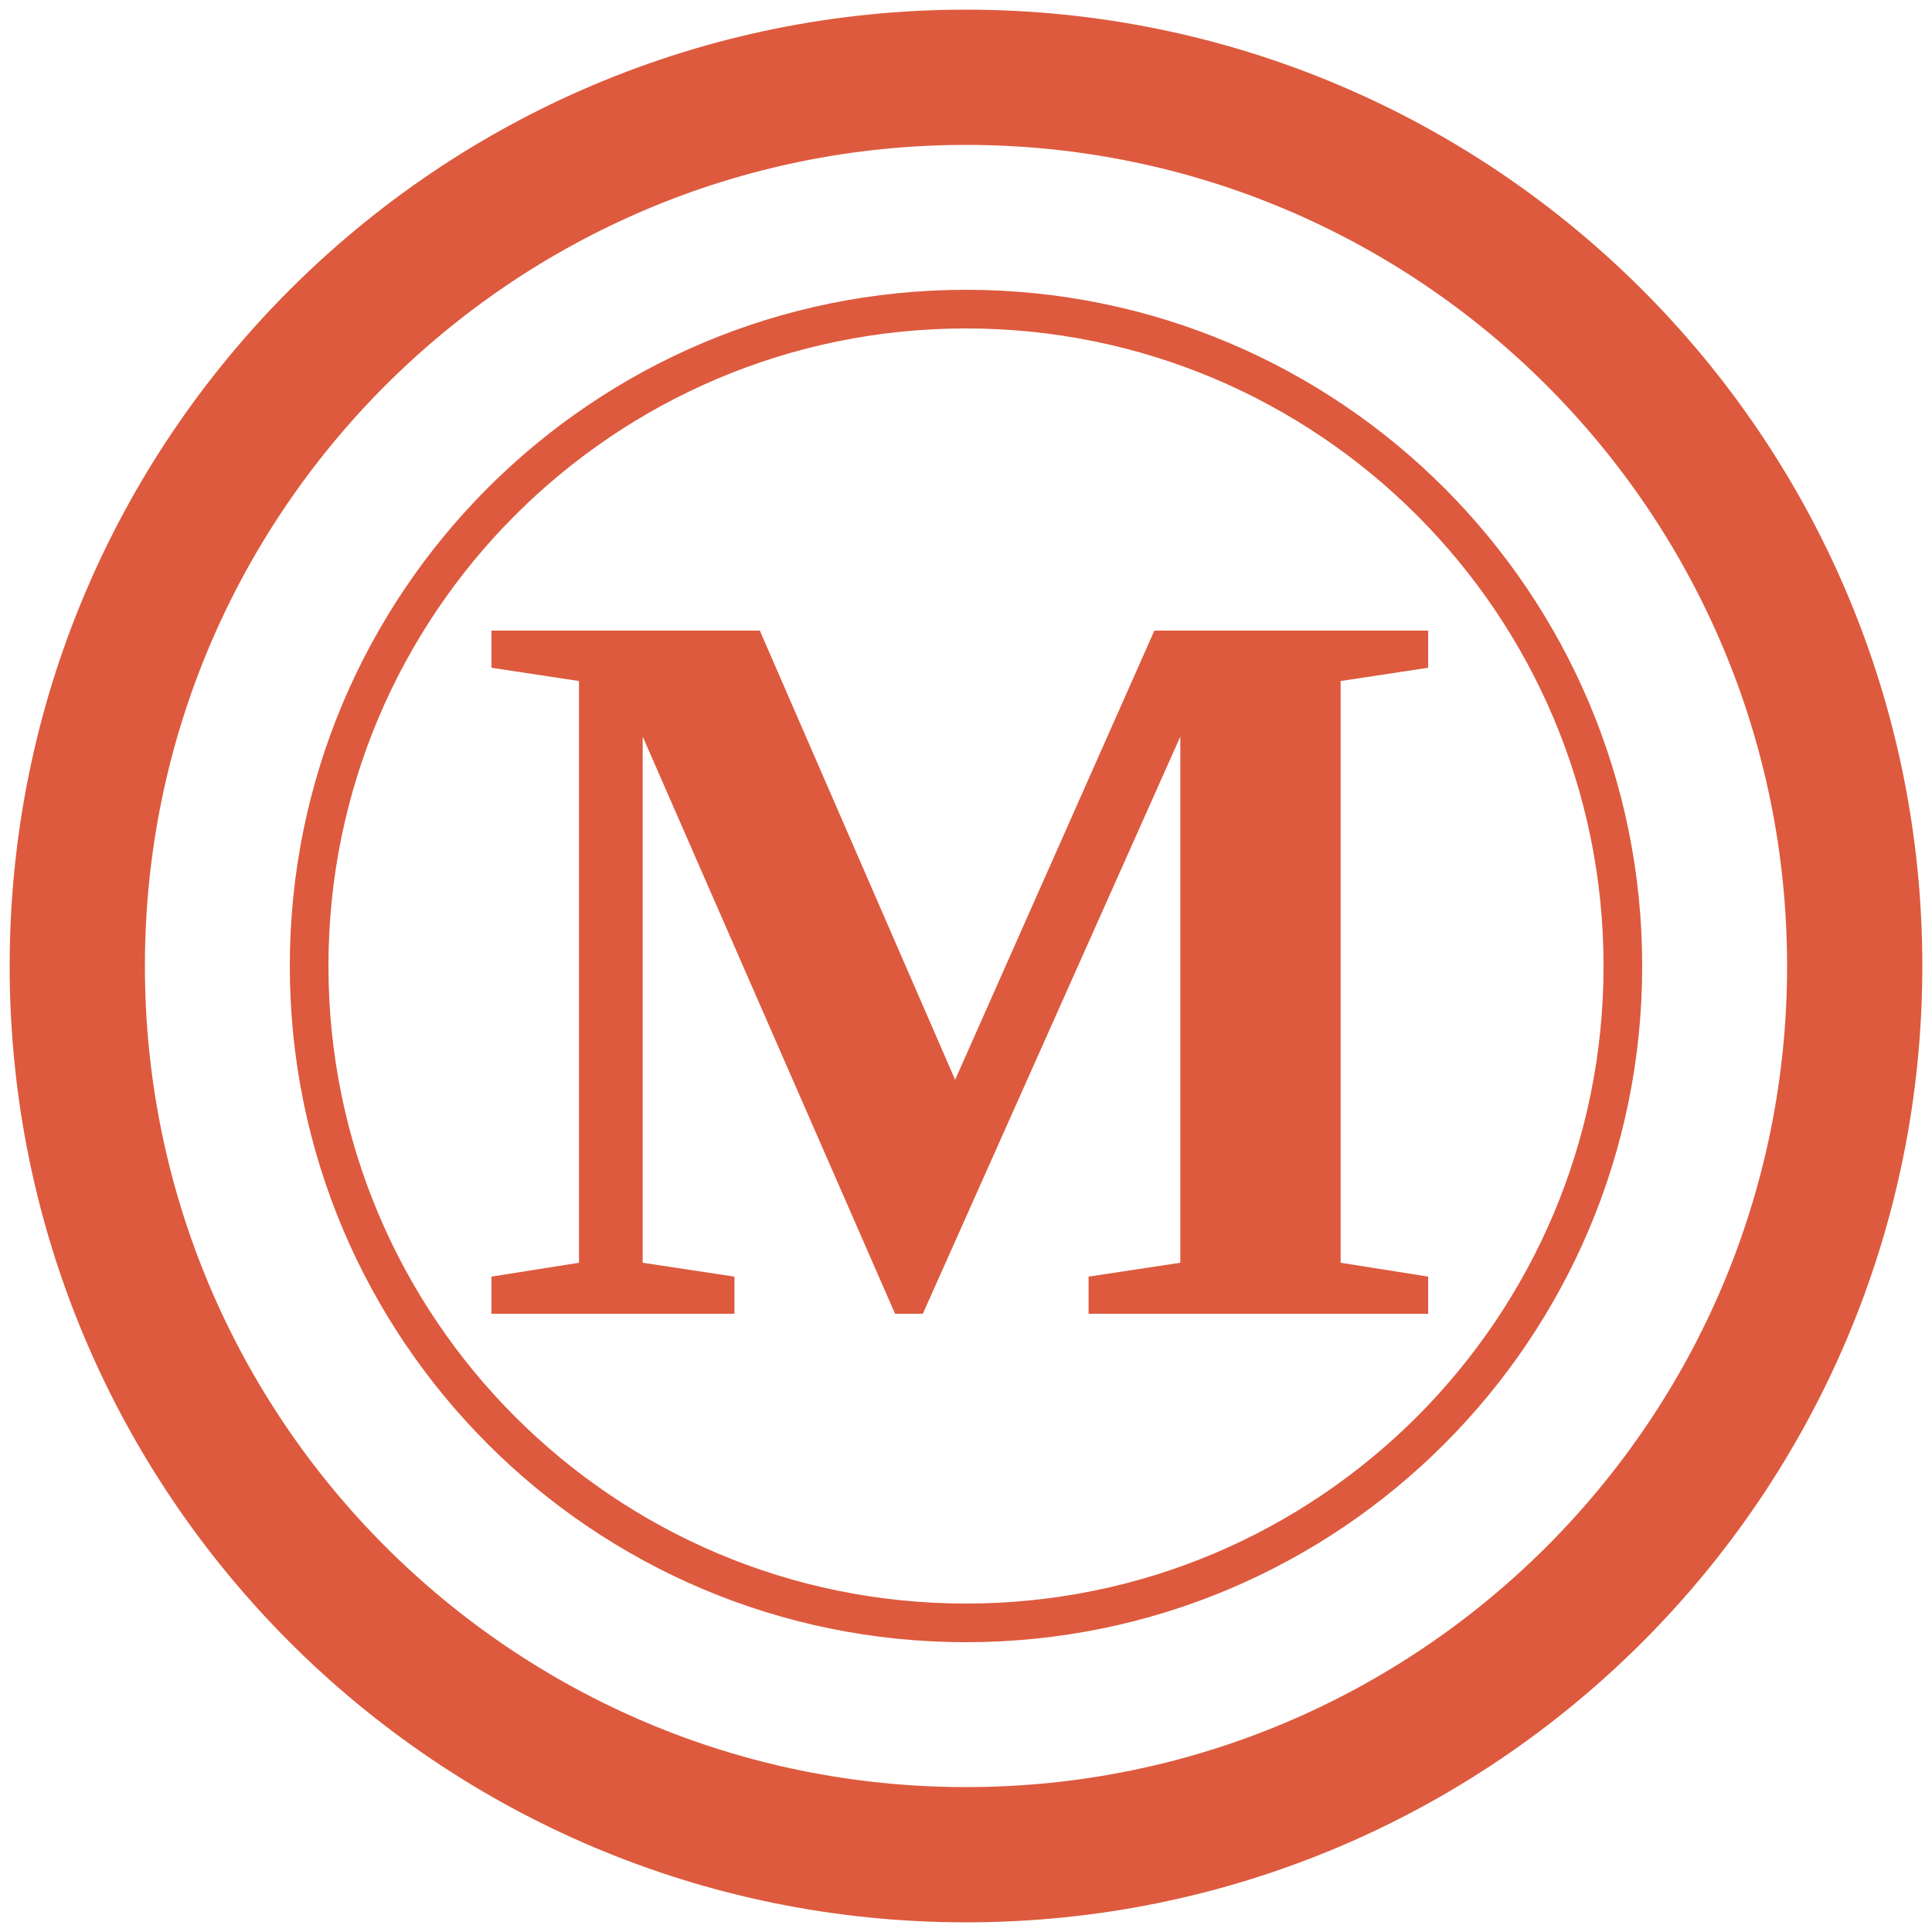
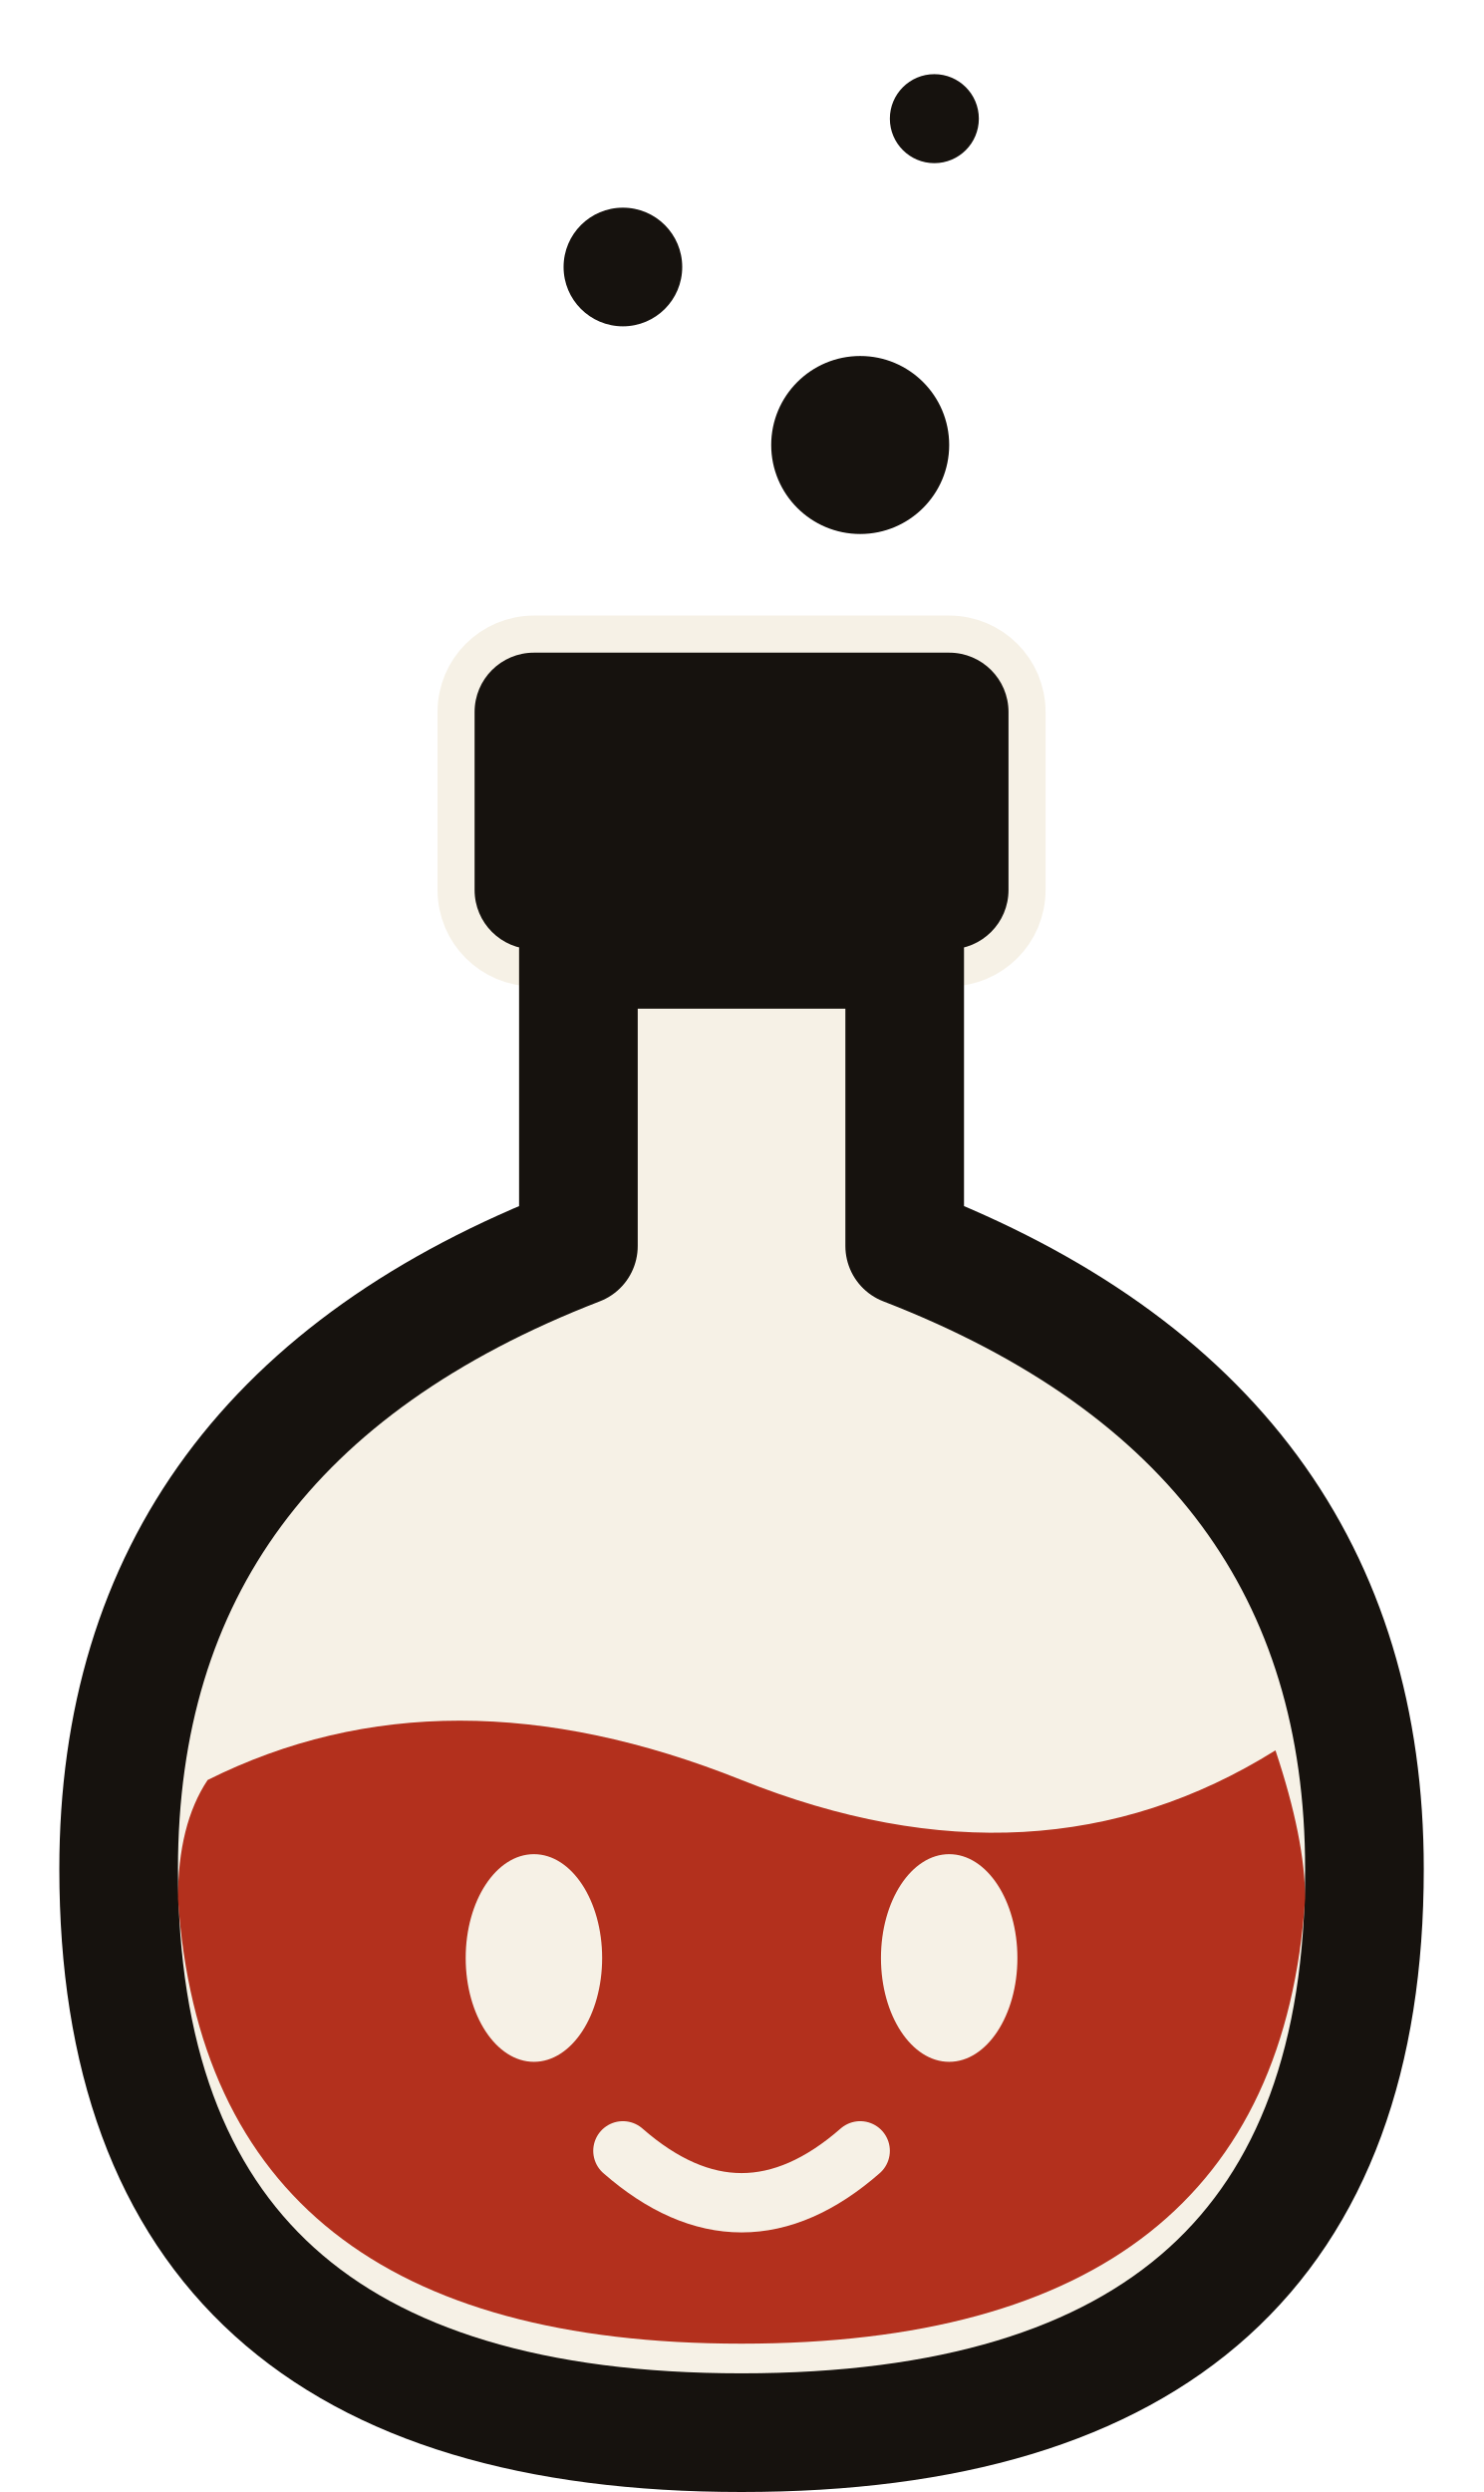
- <svg xmlns="http://www.w3.org/2000/svg" viewBox="0 0 100 100">
-   <circle cx="50" cy="50" r="46" fill="none" stroke="#dd5a3e" stroke-width="7" />
-   <circle cx="50" cy="50" r="34" fill="none" stroke="#dd5a3e" stroke-width="2" />
-   <text x="50" y="68" text-anchor="middle" font-family="Georgia, 'Times New Roman', serif" font-weight="700" font-size="54" fill="#dd5a3e">M</text>
+ <svg xmlns="http://www.w3.org/2000/svg" viewBox="70 -2 100 168">
+   <g fill="#16120e">
+     <circle cx="128" cy="28" r="6" />
+     <circle cx="112" cy="16" r="4" />
+     <circle cx="133" cy="6" r="3" />
+   </g>
+   <g stroke-linejoin="round" stroke-linecap="round">
+     <rect x="102" y="42" width="36" height="20" rx="4" fill="#16120e" stroke="#f6f1e6" stroke-width="5" paint-order="stroke" />
+     <path d="M109 62 H131 V82 Q162 94 162 124 Q162 162 120 162 Q78 162 78 124 Q78 94 109 82 Z" fill="#f6f1e6" stroke="#16120e" stroke-width="8" />
+     <path d="M84 118 Q100 110 120 118 Q140 126 156 116 Q158 122 158 126 Q156 156 120 156 Q84 156 82 126 Q82 121 84 118 Z" fill="#b3301d" />
+     <ellipse cx="106" cy="130" rx="4.6" ry="7" fill="#f6f1e6" />
+     <ellipse cx="134" cy="130" rx="4.6" ry="7" fill="#f6f1e6" />
+     <path d="M112 143 Q120 150 128 143" fill="none" stroke="#f6f1e6" stroke-width="4" />
+   </g>
</svg>
